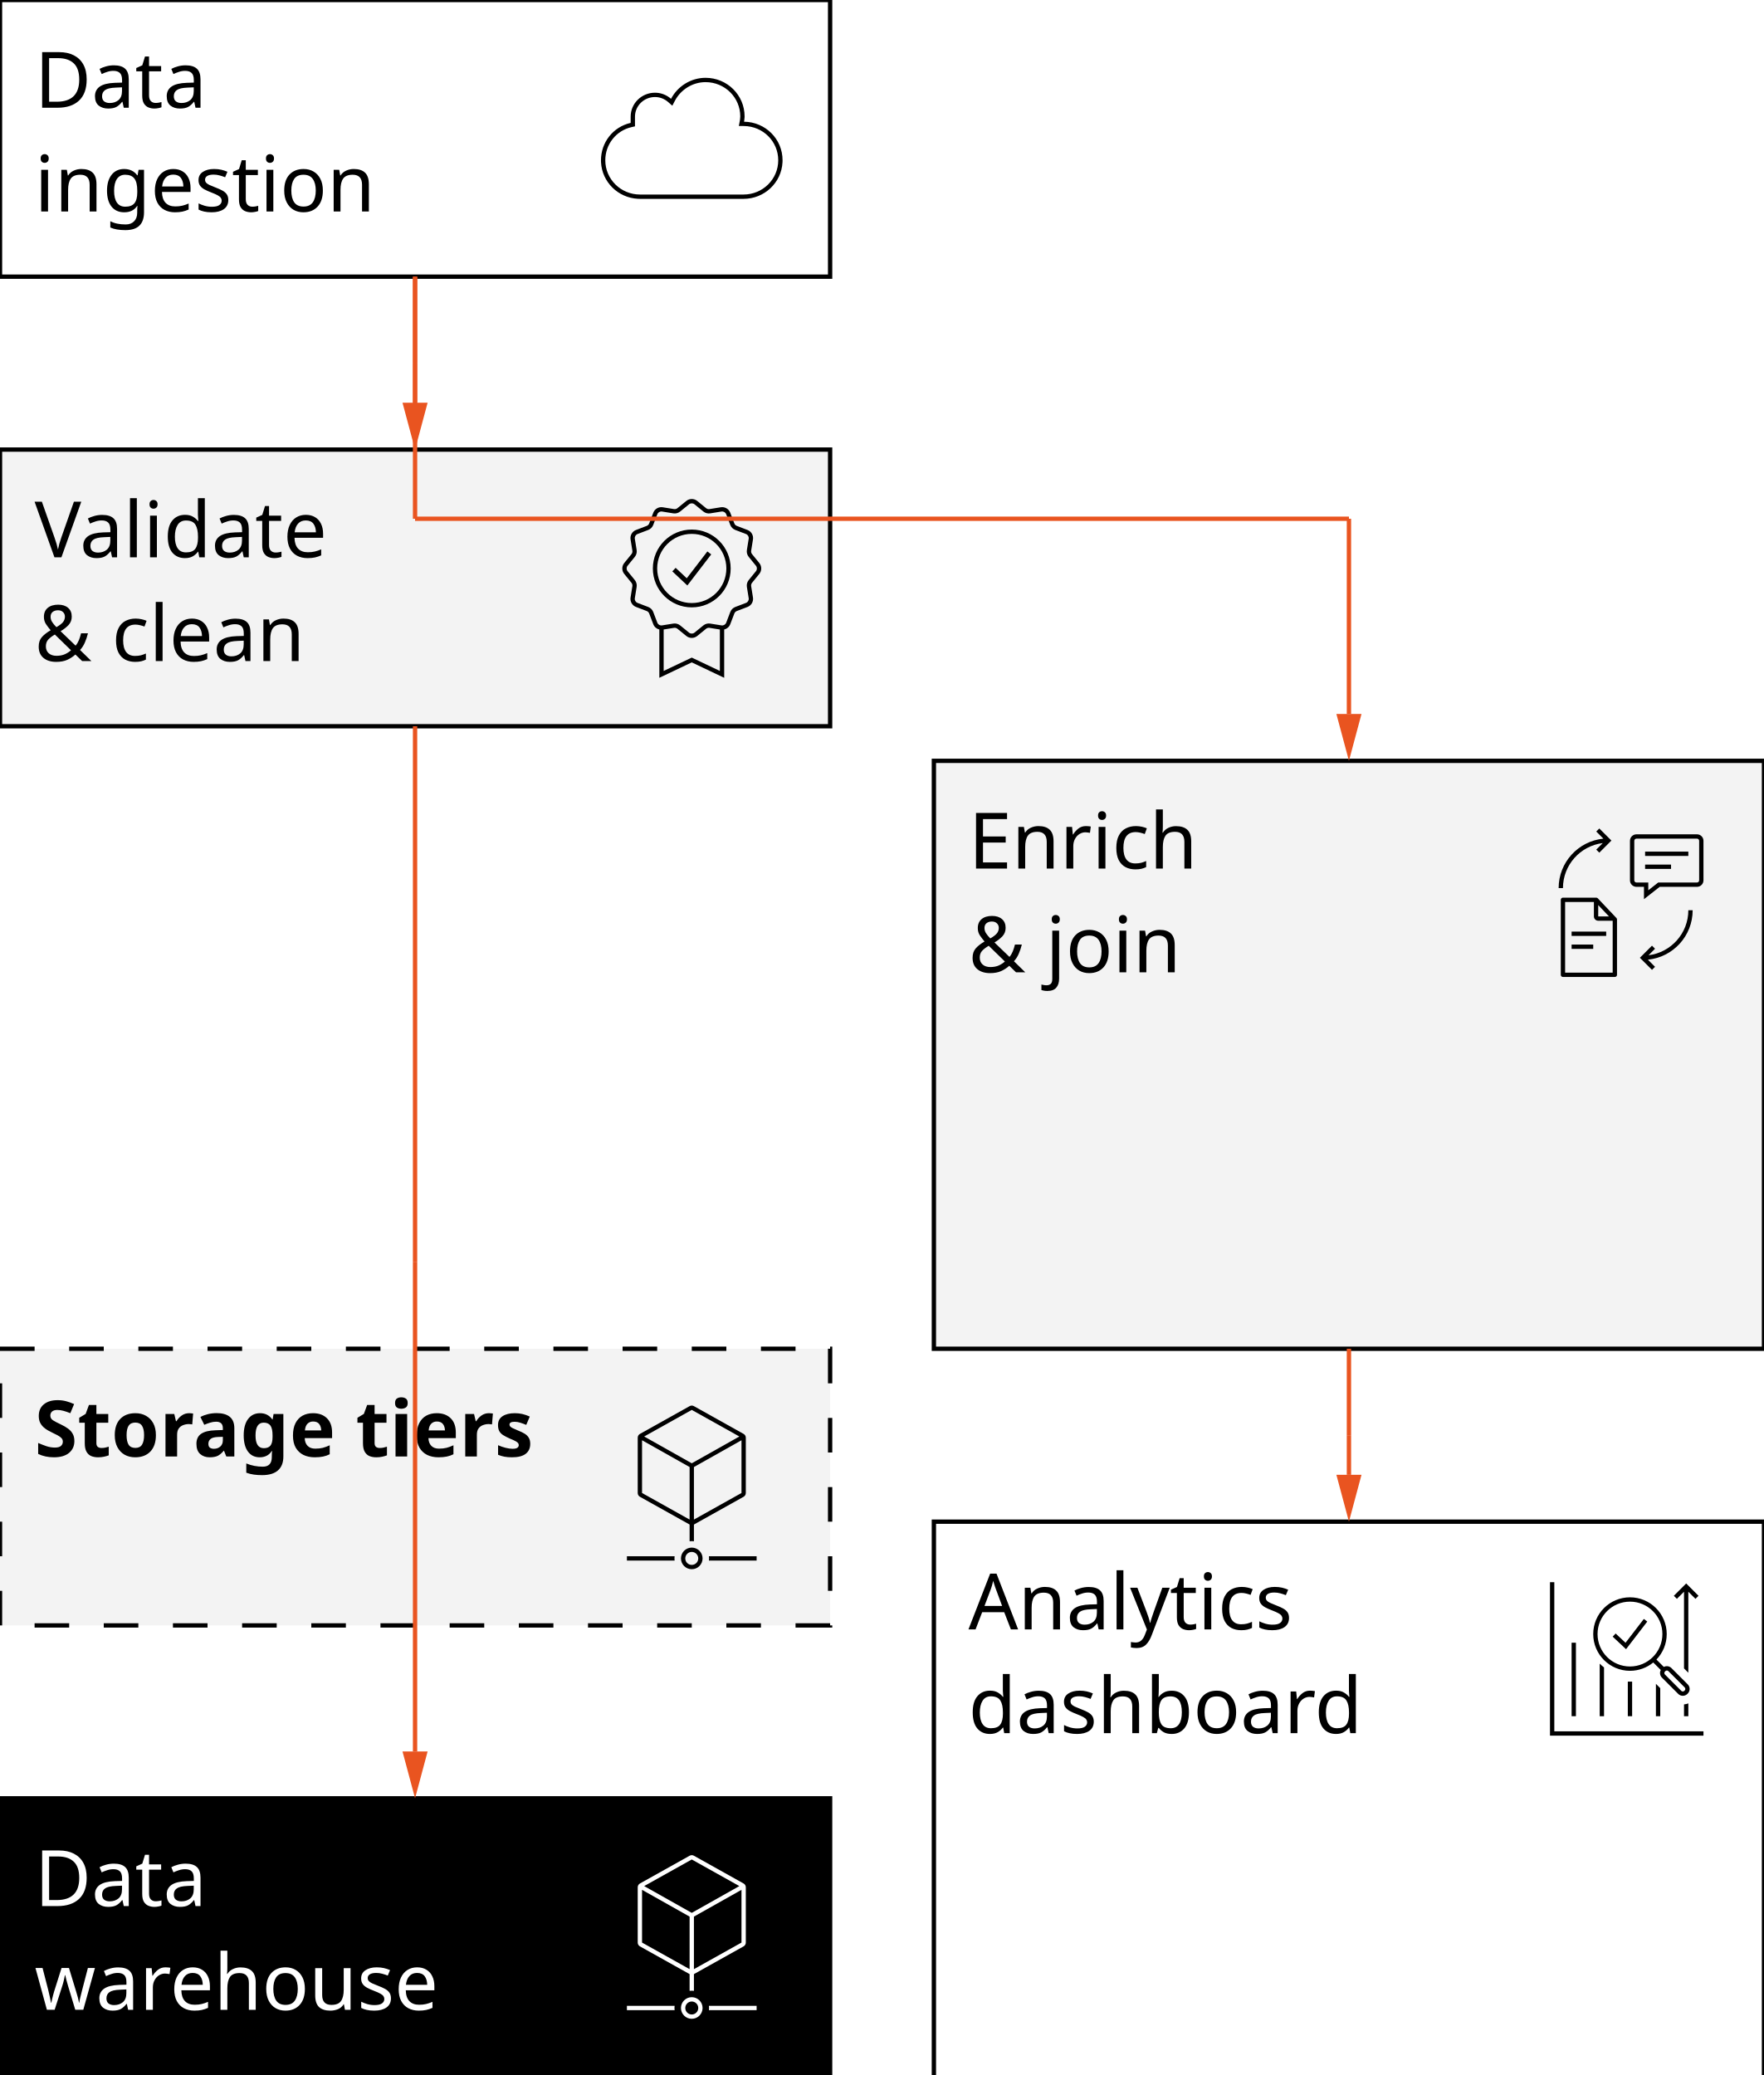
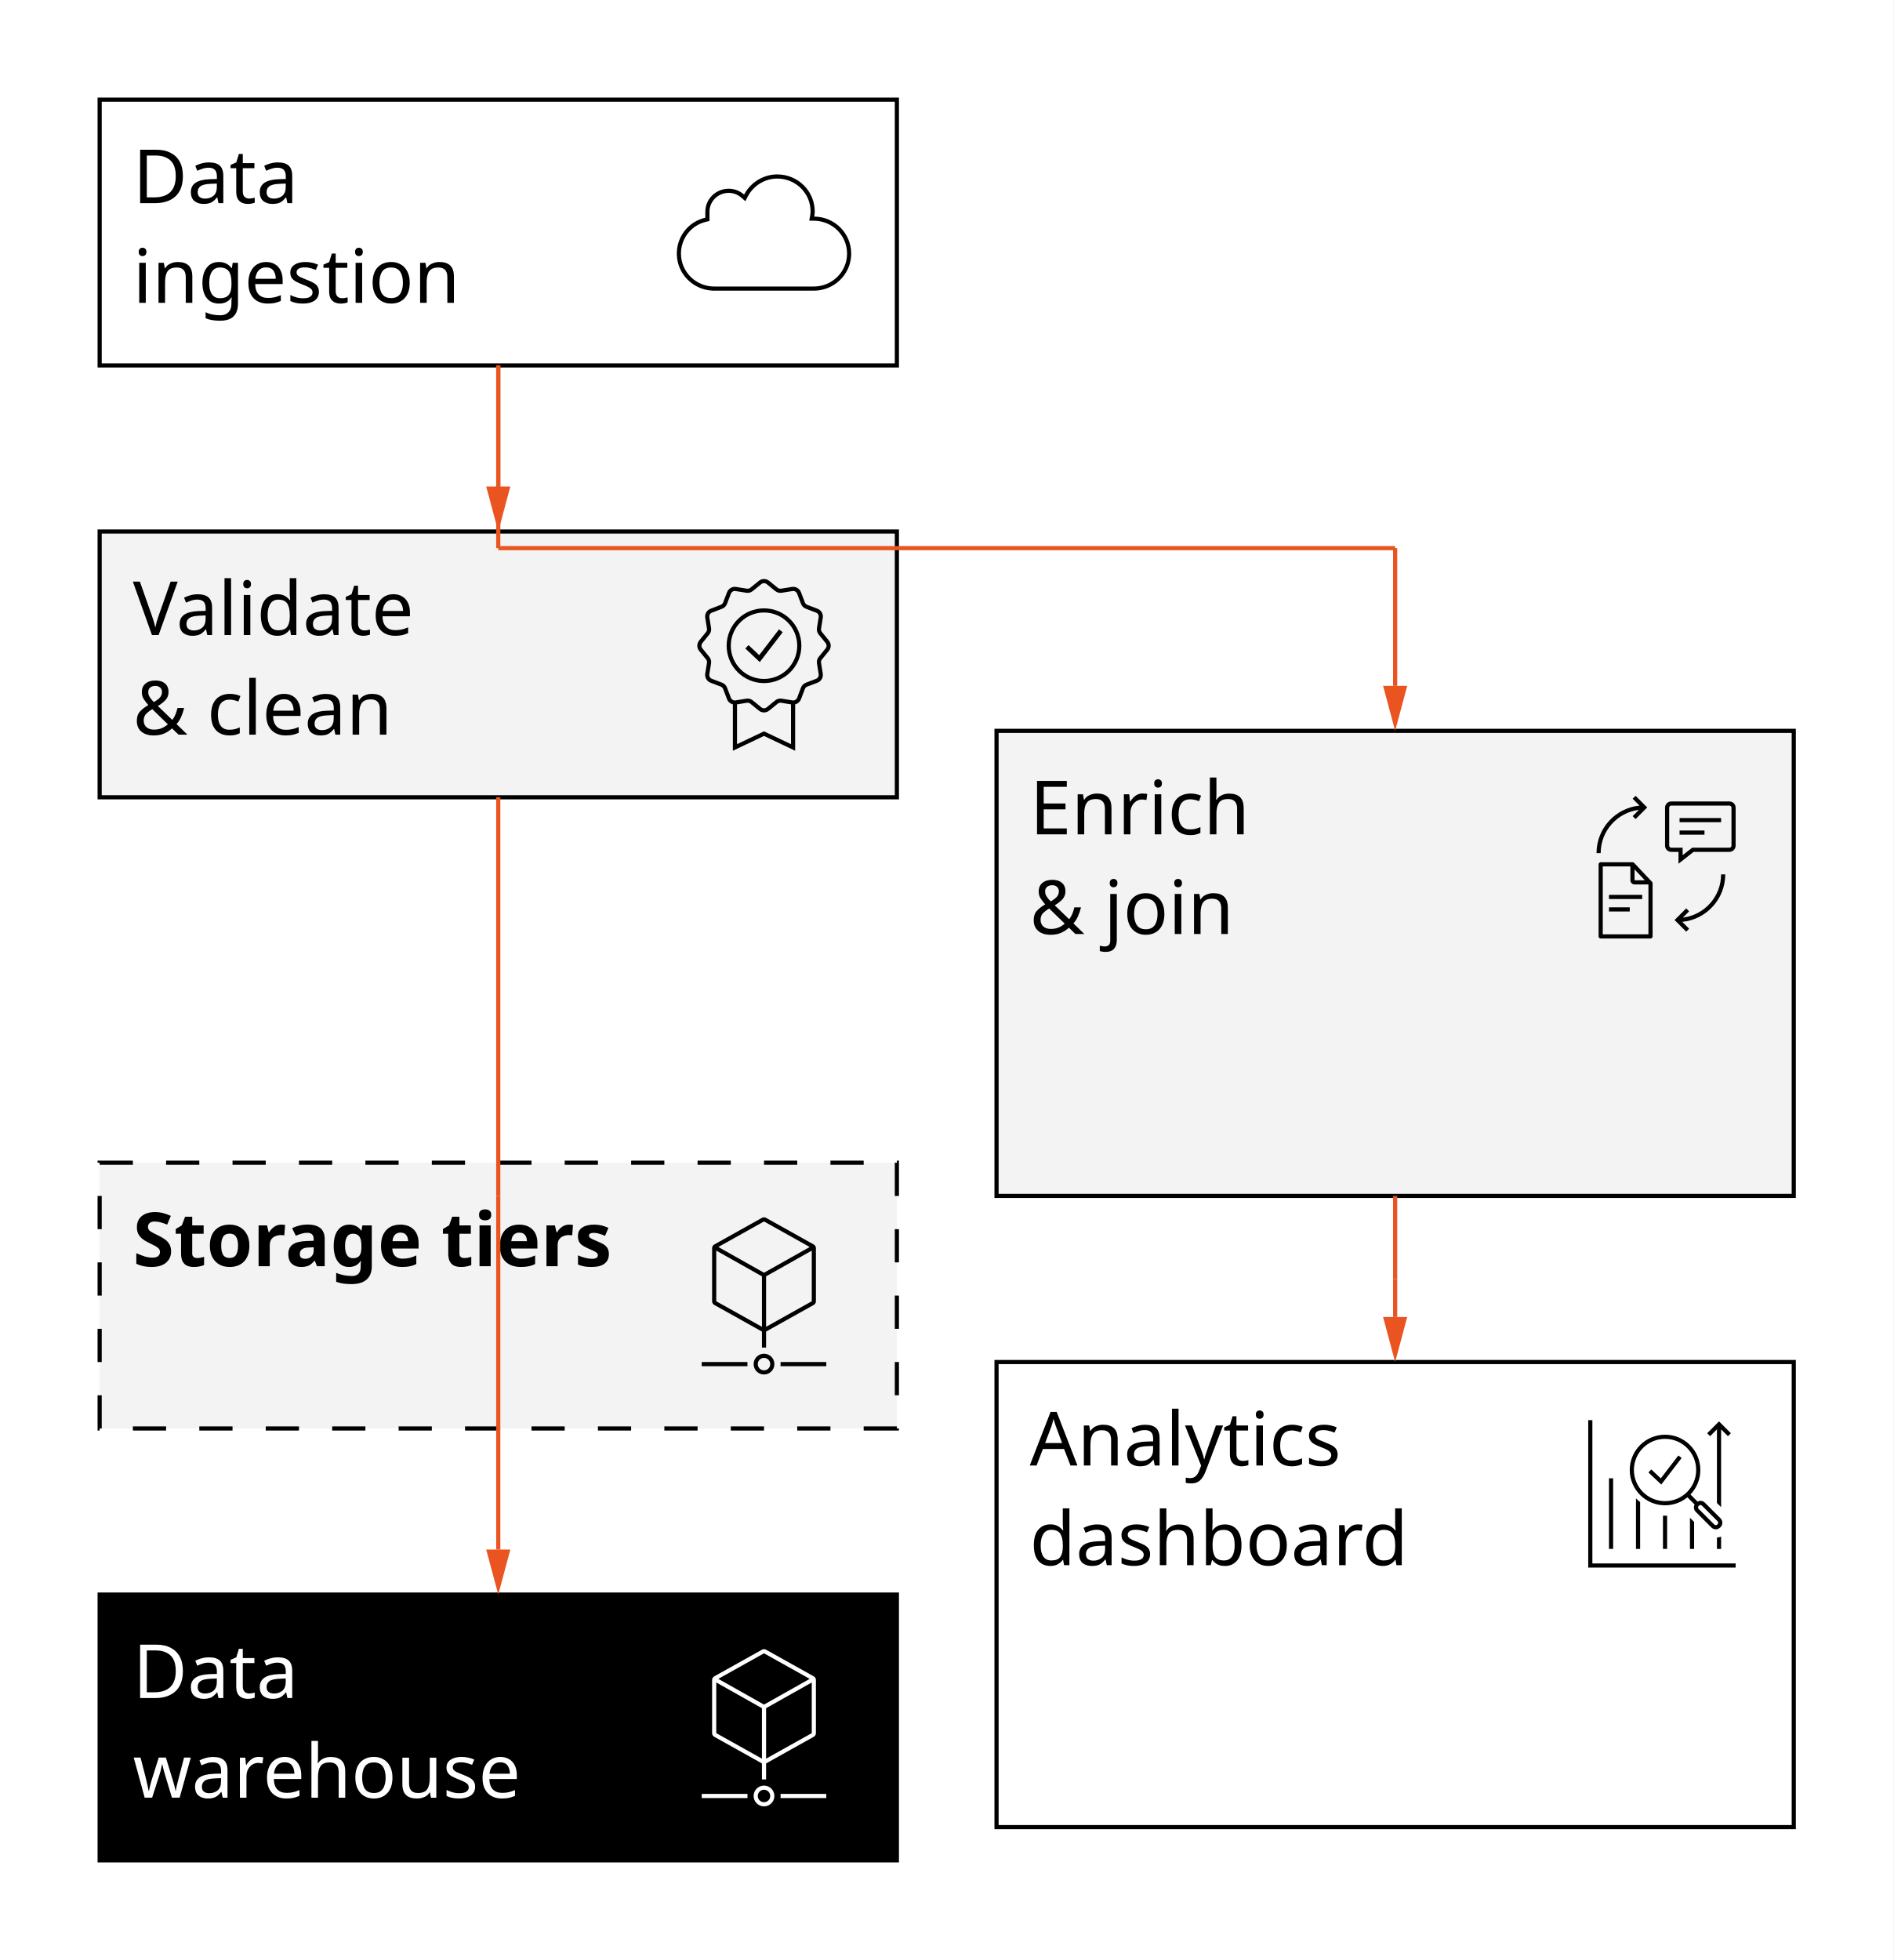
- <svg xmlns="http://www.w3.org/2000/svg" width="408" height="480" viewBox="0 0 408 480" xml:space="preserve">
-   <rect width="408" height="480" fill="#FFFFFF" />
+ <svg xmlns="http://www.w3.org/2000/svg" width="456" height="472" viewBox="0 0 456 472" xml:space="preserve">
+   <rect width="456" height="472" fill="#FFFFFF" />
  <g data-component-id="ingest">
-     <rect x="0" y="0" width="192" height="64" fill="#FFFFFF" stroke="#000000" stroke-width="1" stroke-miterlimit="10" />
+     <rect x="24" y="24" width="192" height="64" fill="#FFFFFF" stroke="#000000" stroke-width="1" stroke-miterlimit="10" />
    <text font-family="Ubuntu Sans">
-       <tspan x="8" y="24.92" font-size="18" font-weight="400" fill="#000000">Data</tspan>
-       <tspan x="8" y="48.92" font-size="18" font-weight="400" fill="#000000">ingestion</tspan>
+       <tspan x="32" y="48.92" font-size="18" font-weight="400" fill="#000000">Data</tspan>
+       <tspan x="32" y="72.92" font-size="18" font-weight="400" fill="#000000">ingestion</tspan>
    </text>
-     <g class="dg-icon" transform="translate(136 8)">
+     <g class="dg-icon" transform="translate(160 32)">
      <path fill-rule="evenodd" clip-rule="evenodd" d="M27.186 10C32.196 10 36.217 14 36.217 18.923L36.211 19.143C36.187 19.652 36.094 20.147 36.093 20.154C41.041 20.216 45 24.154 45 29.077L44.988 29.536C44.748 34.246 40.822 38 35.969 38H12.031L11.565 37.988C6.928 37.757 3.245 34.094 3.012 29.536L3 29.077C3 24.954 5.784 21.352 9.866 20.429V18.984C9.866 15.908 12.402 13.446 15.495 13.446L15.749 13.452C17.017 13.51 18.22 13.996 19.206 14.861C20.753 11.908 23.845 10 27.186 10ZM27.186 11C24.224 11 21.469 12.695 20.092 15.325L19.502 16.452L18.547 15.613C17.674 14.847 16.608 14.446 15.495 14.446C12.935 14.446 10.866 16.479 10.866 18.984V21.227L10.087 21.403C6.472 22.221 4 25.409 4 29.077C4 33.438 7.564 37 12.031 37H35.969C40.436 37 44 33.438 44 29.077C44 24.713 40.493 21.208 36.08 21.153L34.888 21.139L35.11 19.967V19.965C35.111 19.962 35.112 19.956 35.113 19.948C35.116 19.933 35.121 19.91 35.126 19.88C35.136 19.819 35.149 19.73 35.163 19.626C35.191 19.411 35.217 19.151 35.217 18.923C35.217 14.562 31.653 11 27.186 11Z" fill="#000000" />
    </g>
  </g>
  <g data-component-id="validate">
-     <rect x="0" y="104" width="192" height="64" fill="#F3F3F3" stroke="#000000" stroke-width="1" stroke-miterlimit="10" />
+     <rect x="24" y="128" width="192" height="64" fill="#F3F3F3" stroke="#000000" stroke-width="1" stroke-miterlimit="10" />
    <text font-family="Ubuntu Sans">
-       <tspan x="8" y="128.92" font-size="18" font-weight="400" fill="#000000">Validate</tspan>
-       <tspan x="8" y="152.92" font-size="18" font-weight="400" fill="#000000">&amp; clean</tspan>
+       <tspan x="32" y="152.92" font-size="18" font-weight="400" fill="#000000">Validate</tspan>
+       <tspan x="32" y="176.92" font-size="18" font-weight="400" fill="#000000">&amp; clean</tspan>
    </text>
-     <g class="dg-icon" transform="translate(136 112)">
+     <g class="dg-icon" transform="translate(160 136)">
      <path fill-rule="evenodd" clip-rule="evenodd" d="M22.738 3.882C23.473 3.284 24.527 3.284 25.262 3.882L27.314 5.552C27.535 5.731 27.822 5.808 28.104 5.763L30.716 5.344C31.651 5.193 32.565 5.72 32.902 6.605L33.845 9.077C33.946 9.343 34.157 9.554 34.423 9.655L36.895 10.598C37.78 10.935 38.307 11.849 38.156 12.784L37.737 15.396C37.692 15.678 37.769 15.965 37.948 16.186L39.618 18.238C40.216 18.973 40.216 20.027 39.618 20.762L37.948 22.814C37.769 23.035 37.692 23.322 37.737 23.604L38.156 26.216C38.307 27.151 37.78 28.065 36.895 28.402L34.423 29.345C34.157 29.446 33.946 29.657 33.845 29.923L32.902 32.395C32.661 33.027 32.126 33.473 31.5 33.624V44.791L24 41.225L16.5 44.791V33.624C15.874 33.473 15.339 33.027 15.098 32.395L14.155 29.923C14.054 29.657 13.843 29.446 13.577 29.345L11.105 28.402C10.22 28.065 9.693 27.151 9.844 26.216L10.263 23.604C10.308 23.322 10.231 23.035 10.052 22.814L8.382 20.762C7.784 20.027 7.784 18.973 8.382 18.238L10.052 16.186C10.231 15.965 10.308 15.678 10.263 15.396L9.844 12.784C9.693 11.848 10.22 10.935 11.105 10.598L13.577 9.655C13.843 9.554 14.054 9.343 14.155 9.077L15.098 6.605C15.435 5.72 16.349 5.193 17.284 5.344L19.896 5.763C20.178 5.808 20.465 5.731 20.686 5.552L22.738 3.882ZM19.896 33.237L17.5 33.621V43.208L23.785 40.22L24 40.117L24.215 40.22L30.5 43.208V33.621L28.104 33.237C27.822 33.192 27.535 33.269 27.314 33.448L25.262 35.118C24.527 35.716 23.473 35.716 22.738 35.118L20.686 33.448C20.465 33.269 20.178 33.192 19.896 33.237ZM24.631 4.658C24.263 4.359 23.737 4.359 23.369 4.658L21.316 6.327C20.874 6.687 20.3 6.841 19.737 6.751L17.125 6.331C16.657 6.256 16.201 6.519 16.032 6.962L15.09 9.434C14.887 9.966 14.466 10.387 13.934 10.59L11.462 11.532C11.019 11.701 10.756 12.157 10.831 12.625L11.251 15.237C11.341 15.8 11.187 16.374 10.827 16.816L9.158 18.869C8.859 19.237 8.859 19.763 9.158 20.131L10.827 22.184C11.187 22.626 11.341 23.2 11.251 23.763L10.831 26.375C10.756 26.843 11.019 27.299 11.462 27.468L13.934 28.41C14.466 28.613 14.887 29.034 15.09 29.566L16.032 32.038C16.201 32.481 16.657 32.744 17.125 32.669L19.737 32.249C20.3 32.159 20.874 32.313 21.316 32.673L23.369 34.342C23.737 34.641 24.263 34.641 24.631 34.342L26.684 32.673C27.126 32.313 27.7 32.159 28.263 32.249L30.875 32.669C31.343 32.744 31.799 32.481 31.968 32.038L32.91 29.566C33.113 29.034 33.534 28.613 34.066 28.41L36.538 27.468C36.981 27.299 37.244 26.843 37.169 26.375L36.749 23.763C36.659 23.2 36.813 22.626 37.173 22.184L38.842 20.131C39.141 19.763 39.141 19.237 38.842 18.869L37.173 16.816C36.813 16.374 36.659 15.8 36.749 15.237L37.169 12.625C37.244 12.157 36.981 11.701 36.538 11.532L34.066 10.59C33.534 10.387 33.113 9.966 32.91 9.434L31.968 6.962C31.799 6.519 31.343 6.256 30.875 6.331L28.263 6.751C27.7 6.841 27.126 6.687 26.684 6.327L24.631 4.658Z" fill="#000000" />
      <path d="M28.5 16.248L22.977 23.439L22.525 23.013L19.501 20.171L20.27 19.351L22.842 21.768L27.607 15.562L28.5 16.248Z" fill="#000000" />
      <path fill-rule="evenodd" clip-rule="evenodd" d="M24 10.5C28.971 10.5 33 14.529 33 19.5C33 24.471 28.971 28.5 24 28.5C19.029 28.5 15 24.471 15 19.5C15 14.529 19.029 10.5 24 10.5ZM24 11.5C19.582 11.5 16 15.082 16 19.5C16 23.918 19.582 27.5 24 27.5C28.418 27.5 32 23.918 32 19.5C32 15.082 28.418 11.5 24 11.5Z" fill="#000000" />
    </g>
  </g>
  <g data-component-id="storage">
-     <rect x="0" y="312" width="192" height="64" fill="#F3F3F3" stroke="#000000" stroke-width="1" stroke-miterlimit="10" stroke-dasharray="8 8" />
+     <rect x="24" y="280" width="192" height="64" fill="#F3F3F3" stroke="#000000" stroke-width="1" stroke-miterlimit="10" stroke-dasharray="8 8" />
    <text font-family="Ubuntu Sans">
-       <tspan x="8" y="336.92" font-size="18" font-weight="700" fill="#000000">Storage tiers</tspan>
+       <tspan x="32" y="304.92" font-size="18" font-weight="700" fill="#000000">Storage tiers</tspan>
    </text>
-     <g class="dg-icon" transform="translate(136 320)">
+     <g class="dg-icon" transform="translate(160 288)">
      <path fill-rule="evenodd" clip-rule="evenodd" d="M35.988 11.699C36.304 11.876 36.5 12.21 36.5 12.572V25.369C36.5 25.732 36.304 26.066 35.988 26.242L24 32.941L12.012 26.242C11.696 26.066 11.5 25.732 11.5 25.369V12.572C11.5 12.21 11.696 11.876 12.012 11.699L23.512 5.273C23.815 5.103 24.185 5.103 24.488 5.273L35.988 11.699ZM12.5 25.368L23.5 31.515V19.361L12.5 13.166V25.368ZM24.5 19.361V31.515L35.5 25.368V13.167L24.5 19.361ZM12.992 12.297L24 18.494L35.007 12.297L24 6.146L12.992 12.297Z" fill="#000000" />
      <path d="M20.032 40C20.012 40.164 20 40.331 20 40.5C20 40.669 20.012 40.836 20.032 41H9V40H20.032Z" fill="#000000" />
      <path d="M39 40V41H27.968C27.988 40.836 28 40.669 28 40.5C28 40.331 27.988 40.164 27.968 40H39Z" fill="#000000" />
      <path d="M24.5 36.531C24.336 36.511 24.169 36.5 24 36.5C23.831 36.5 23.664 36.511 23.5 36.531V32H24.5V36.531Z" fill="#000000" />
      <path fill-rule="evenodd" clip-rule="evenodd" d="M24 38C25.381 38 26.5 39.119 26.5 40.5C26.5 41.881 25.381 43 24 43C22.619 43 21.5 41.881 21.5 40.5C21.5 39.119 22.619 38 24 38ZM24 39C23.172 39 22.5 39.672 22.5 40.5C22.5 41.328 23.172 42 24 42C24.828 42 25.5 41.328 25.5 40.5C25.5 39.672 24.828 39 24 39Z" fill="#000000" />
    </g>
  </g>
  <g data-component-id="warehouse">
-     <rect x="0" y="416" width="192" height="64" fill="#000000" stroke="#000000" stroke-width="1" stroke-miterlimit="10" />
+     <rect x="24" y="384" width="192" height="64" fill="#000000" stroke="#000000" stroke-width="1" stroke-miterlimit="10" />
    <text font-family="Ubuntu Sans">
-       <tspan x="8" y="440.92" font-size="18" font-weight="400" fill="#FFFFFF">Data</tspan>
-       <tspan x="8" y="464.92" font-size="18" font-weight="400" fill="#FFFFFF">warehouse</tspan>
+       <tspan x="32" y="408.92" font-size="18" font-weight="400" fill="#FFFFFF">Data</tspan>
+       <tspan x="32" y="432.92" font-size="18" font-weight="400" fill="#FFFFFF">warehouse</tspan>
    </text>
-     <g class="dg-icon" transform="translate(136 424)">
+     <g class="dg-icon" transform="translate(160 392)">
      <path fill-rule="evenodd" clip-rule="evenodd" d="M35.988 11.699C36.304 11.876 36.5 12.21 36.5 12.572V25.369C36.5 25.732 36.304 26.066 35.988 26.242L24 32.941L12.012 26.242C11.696 26.066 11.5 25.732 11.5 25.369V12.572C11.5 12.21 11.696 11.876 12.012 11.699L23.512 5.273C23.815 5.103 24.185 5.103 24.488 5.273L35.988 11.699ZM12.5 25.368L23.5 31.515V19.361L12.5 13.166V25.368ZM24.5 19.361V31.515L35.5 25.368V13.167L24.5 19.361ZM12.992 12.297L24 18.494L35.007 12.297L24 6.146L12.992 12.297Z" fill="#FFFFFF" />
      <path d="M20.032 40C20.012 40.164 20 40.331 20 40.5C20 40.669 20.012 40.836 20.032 41H9V40H20.032Z" fill="#FFFFFF" />
      <path d="M39 40V41H27.968C27.988 40.836 28 40.669 28 40.5C28 40.331 27.988 40.164 27.968 40H39Z" fill="#FFFFFF" />
      <path d="M24.5 36.531C24.336 36.511 24.169 36.5 24 36.5C23.831 36.5 23.664 36.511 23.5 36.531V32H24.5V36.531Z" fill="#FFFFFF" />
      <path fill-rule="evenodd" clip-rule="evenodd" d="M24 38C25.381 38 26.5 39.119 26.5 40.5C26.5 41.881 25.381 43 24 43C22.619 43 21.5 41.881 21.5 40.5C21.5 39.119 22.619 38 24 38ZM24 39C23.172 39 22.5 39.672 22.5 40.5C22.5 41.328 23.172 42 24 42C24.828 42 25.5 41.328 25.5 40.5C25.5 39.672 24.828 39 24 39Z" fill="#FFFFFF" />
    </g>
  </g>
  <g data-component-id="enrich">
-     <rect x="216" y="176" width="192" height="136" fill="#F3F3F3" stroke="#000000" stroke-width="1" stroke-miterlimit="10" />
+     <rect x="240" y="176" width="192" height="112" fill="#F3F3F3" stroke="#000000" stroke-width="1" stroke-miterlimit="10" />
    <text font-family="Ubuntu Sans">
-       <tspan x="224" y="200.92" font-size="18" font-weight="400" fill="#000000">Enrich</tspan>
-       <tspan x="224" y="224.92" font-size="18" font-weight="400" fill="#000000">&amp; join</tspan>
+       <tspan x="248" y="200.92" font-size="18" font-weight="400" fill="#000000">Enrich</tspan>
+       <tspan x="248" y="224.92" font-size="18" font-weight="400" fill="#000000">&amp; join</tspan>
    </text>
-     <g class="dg-icon" transform="translate(352 184)">
+     <g class="dg-icon" transform="translate(376 184)">
      <path d="M39.5 26.556C39.5 32.519 34.961 37.421 29.149 37.998L30.798 39.647L30.091 40.353L27.293 37.556L30.091 34.758L30.798 35.465L29.288 36.974C34.479 36.338 38.5 31.918 38.5 26.556H39.5Z" fill="#000000" />
      <path d="M20.707 10.444L17.909 13.242L17.202 12.535L18.711 11.025C13.52 11.661 9.5 16.082 9.5 21.444H8.5C8.5 15.481 13.039 10.578 18.85 10.001L17.202 8.354L17.909 7.646L20.707 10.444Z" fill="#000000" />
      <path d="M34.5 17H28.5V16H34.5V17Z" fill="#000000" />
      <path d="M38.5 14H28.5V13H38.5V14Z" fill="#000000" />
      <path fill-rule="evenodd" clip-rule="evenodd" d="M40.5 9C41.328 9 42 9.672 42 10.5V19.645C42 20.422 41.41 21.061 40.653 21.138L40.5 21.145H31.881L28.238 24V21.145H26.5L26.347 21.138C25.59 21.061 25 20.422 25 19.645V10.5C25 9.672 25.672 9 26.5 9H40.5ZM26.5 10C26.224 10 26 10.224 26 10.5V19.645C26 19.922 26.224 20.145 26.5 20.145H29.238V21.945L31.536 20.145H40.5C40.776 20.145 41 19.922 41 19.645V10.5C41 10.258 40.829 10.056 40.601 10.01L40.5 10H26.5Z" fill="#000000" />
      <path d="M16.5 35.5H11.5V34.5H16.5V35.5Z" fill="#000000" />
      <path d="M19.5 32.5H11.5V31.5H19.5V32.5Z" fill="#000000" />
      <path fill-rule="evenodd" clip-rule="evenodd" d="M17.196 23.648C17.334 23.648 17.465 23.704 17.56 23.804L21.863 28.356C21.951 28.449 22 28.573 22 28.7V41.5C22 41.776 21.776 42 21.5 42H9.5C9.224 42 9 41.776 9 41.5V24.148C9 23.906 9.171 23.704 9.399 23.657L9.5 23.648H17.196ZM10 41H21V28.99H17.657C17.105 28.99 16.657 28.542 16.657 27.99V24.648H10V41ZM17.657 27.99H20.142L17.657 25.362V27.99Z" fill="#000000" />
    </g>
  </g>
  <g data-component-id="dashboard">
-     <rect x="216" y="352" width="192" height="136" fill="#FFFFFF" stroke="#000000" stroke-width="1" stroke-miterlimit="10" />
+     <rect x="240" y="328" width="192" height="112" fill="#FFFFFF" stroke="#000000" stroke-width="1" stroke-miterlimit="10" />
    <text font-family="Ubuntu Sans">
-       <tspan x="224" y="376.92" font-size="18" font-weight="400" fill="#000000">Analytics</tspan>
-       <tspan x="224" y="400.92" font-size="18" font-weight="400" fill="#000000">dashboard</tspan>
+       <tspan x="248" y="352.92" font-size="18" font-weight="400" fill="#000000">Analytics</tspan>
+       <tspan x="248" y="376.92" font-size="18" font-weight="400" fill="#000000">dashboard</tspan>
    </text>
-     <g class="dg-icon" transform="translate(352 360)">
+     <g class="dg-icon" transform="translate(376 336)">
      <path d="M7.5 40.5H42V41.5H6.5V6H7.5V40.5Z" fill="#000000" />
      <path d="M12.5 37H11.5V20H12.5V37Z" fill="#000000" />
      <path d="M18 24.841C18.313 25.156 18.648 25.449 19 25.721V37H18V24.841Z" fill="#000000" />
      <path d="M25.5 37H24.5V29H25.5V37Z" fill="#000000" />
      <path d="M32 30.512V37H31V29.512L32 30.512Z" fill="#000000" />
      <path d="M38.5 37H37.5V34.27C37.841 34.242 38.178 34.166 38.5 34.039V37Z" fill="#000000" />
      <path d="M40.853 9.146L40.147 9.854L38.5 8.207V26.946L37.5 25.946V8.207L35.853 9.854L35.147 9.146L38 6.293L40.853 9.146Z" fill="#000000" />
      <path fill-rule="evenodd" clip-rule="evenodd" d="M25 9.5C29.694 9.5 33.5 13.306 33.5 18C33.5 20.289 32.593 22.365 31.121 23.894L32.831 25.604C33.398 25.303 34.117 25.392 34.594 25.869L38.363 29.639C38.949 30.224 38.949 31.174 38.363 31.76L38.28 31.843L38.166 31.945C37.577 32.426 36.708 32.392 36.159 31.843L32.39 28.074C31.912 27.597 31.824 26.877 32.124 26.311L30.387 24.573C28.92 25.776 27.045 26.5 25 26.5C20.306 26.5 16.5 22.694 16.5 18C16.5 13.306 20.306 9.5 25 9.5ZM33.887 26.577C33.691 26.382 33.375 26.382 33.18 26.577L33.097 26.659C32.902 26.854 32.902 27.171 33.097 27.366L36.866 31.136C37.062 31.331 37.378 31.331 37.573 31.136L37.656 31.053C37.851 30.858 37.851 30.541 37.656 30.346L33.887 26.577ZM25 10.5C20.858 10.5 17.5 13.858 17.5 18C17.5 22.142 20.858 25.5 25 25.5C29.142 25.5 32.5 22.142 32.5 18C32.5 13.858 29.142 10.5 25 10.5Z" fill="#000000" />
      <path d="M29.001 15.109L24.092 21.501L21 18.596L21.686 17.867L23.972 20.015L28.208 14.5L29.001 15.109Z" fill="#000000" />
    </g>
  </g>
  <g data-component-id="ingest.bottom-&gt;validate.top">
-     <line x1="96" y1="64" x2="96" y2="84" fill="none" stroke="#E95420" stroke-width="1" stroke-miterlimit="10" />
-     <line x1="96" y1="84" x2="96" y2="84" fill="none" stroke="#E95420" stroke-width="1" stroke-miterlimit="10" />
-     <line x1="96" y1="84" x2="96" y2="93.159" fill="none" stroke="#E95420" stroke-width="1" stroke-miterlimit="10" />
-     <polygon points="93.095,93.159 96,104 98.905,93.159" fill="#E95420" />
+     <line x1="120" y1="88" x2="120" y2="108" fill="none" stroke="#E95420" stroke-width="1" stroke-miterlimit="10" />
+     <line x1="120" y1="108" x2="120" y2="108" fill="none" stroke="#E95420" stroke-width="1" stroke-miterlimit="10" />
+     <line x1="120" y1="108" x2="120" y2="117.159" fill="none" stroke="#E95420" stroke-width="1" stroke-miterlimit="10" />
+     <polygon points="117.095,117.159 120,128 122.905,117.159" fill="#E95420" />
  </g>
  <g data-component-id="ingest.bottom-&gt;enrich.top">
-     <line x1="96" y1="64" x2="96" y2="120" fill="none" stroke="#E95420" stroke-width="1" stroke-miterlimit="10" />
-     <line x1="96" y1="120" x2="312" y2="120" fill="none" stroke="#E95420" stroke-width="1" stroke-miterlimit="10" />
-     <line x1="312" y1="120" x2="312" y2="165.159" fill="none" stroke="#E95420" stroke-width="1" stroke-miterlimit="10" />
-     <polygon points="309.095,165.159 312,176 314.905,165.159" fill="#E95420" />
+     <line x1="120" y1="88" x2="120" y2="132" fill="none" stroke="#E95420" stroke-width="1" stroke-miterlimit="10" />
+     <line x1="120" y1="132" x2="336" y2="132" fill="none" stroke="#E95420" stroke-width="1" stroke-miterlimit="10" />
+     <line x1="336" y1="132" x2="336" y2="165.159" fill="none" stroke="#E95420" stroke-width="1" stroke-miterlimit="10" />
+     <polygon points="333.095,165.159 336,176 338.905,165.159" fill="#E95420" />
  </g>
  <g data-component-id="validate.bottom-&gt;warehouse.top">
-     <line x1="96" y1="168" x2="96" y2="292" fill="none" stroke="#E95420" stroke-width="1" stroke-miterlimit="10" />
-     <line x1="96" y1="292" x2="96" y2="292" fill="none" stroke="#E95420" stroke-width="1" stroke-miterlimit="10" />
-     <line x1="96" y1="292" x2="96" y2="405.159" fill="none" stroke="#E95420" stroke-width="1" stroke-miterlimit="10" />
-     <polygon points="93.095,405.159 96,416 98.905,405.159" fill="#E95420" />
+     <line x1="120" y1="192" x2="120" y2="288" fill="none" stroke="#E95420" stroke-width="1" stroke-miterlimit="10" />
+     <line x1="120" y1="288" x2="120" y2="288" fill="none" stroke="#E95420" stroke-width="1" stroke-miterlimit="10" />
+     <line x1="120" y1="288" x2="120" y2="373.159" fill="none" stroke="#E95420" stroke-width="1" stroke-miterlimit="10" />
+     <polygon points="117.095,373.159 120,384 122.905,373.159" fill="#E95420" />
  </g>
  <g data-component-id="enrich.bottom-&gt;dashboard.top">
-     <line x1="312" y1="312" x2="312" y2="332" fill="none" stroke="#E95420" stroke-width="1" stroke-miterlimit="10" />
-     <line x1="312" y1="332" x2="312" y2="332" fill="none" stroke="#E95420" stroke-width="1" stroke-miterlimit="10" />
-     <line x1="312" y1="332" x2="312" y2="341.159" fill="none" stroke="#E95420" stroke-width="1" stroke-miterlimit="10" />
-     <polygon points="309.095,341.159 312,352 314.905,341.159" fill="#E95420" />
+     <line x1="336" y1="288" x2="336" y2="308" fill="none" stroke="#E95420" stroke-width="1" stroke-miterlimit="10" />
+     <line x1="336" y1="308" x2="336" y2="308" fill="none" stroke="#E95420" stroke-width="1" stroke-miterlimit="10" />
+     <line x1="336" y1="308" x2="336" y2="317.159" fill="none" stroke="#E95420" stroke-width="1" stroke-miterlimit="10" />
+     <polygon points="333.095,317.159 336,328 338.905,317.159" fill="#E95420" />
  </g>
</svg>
